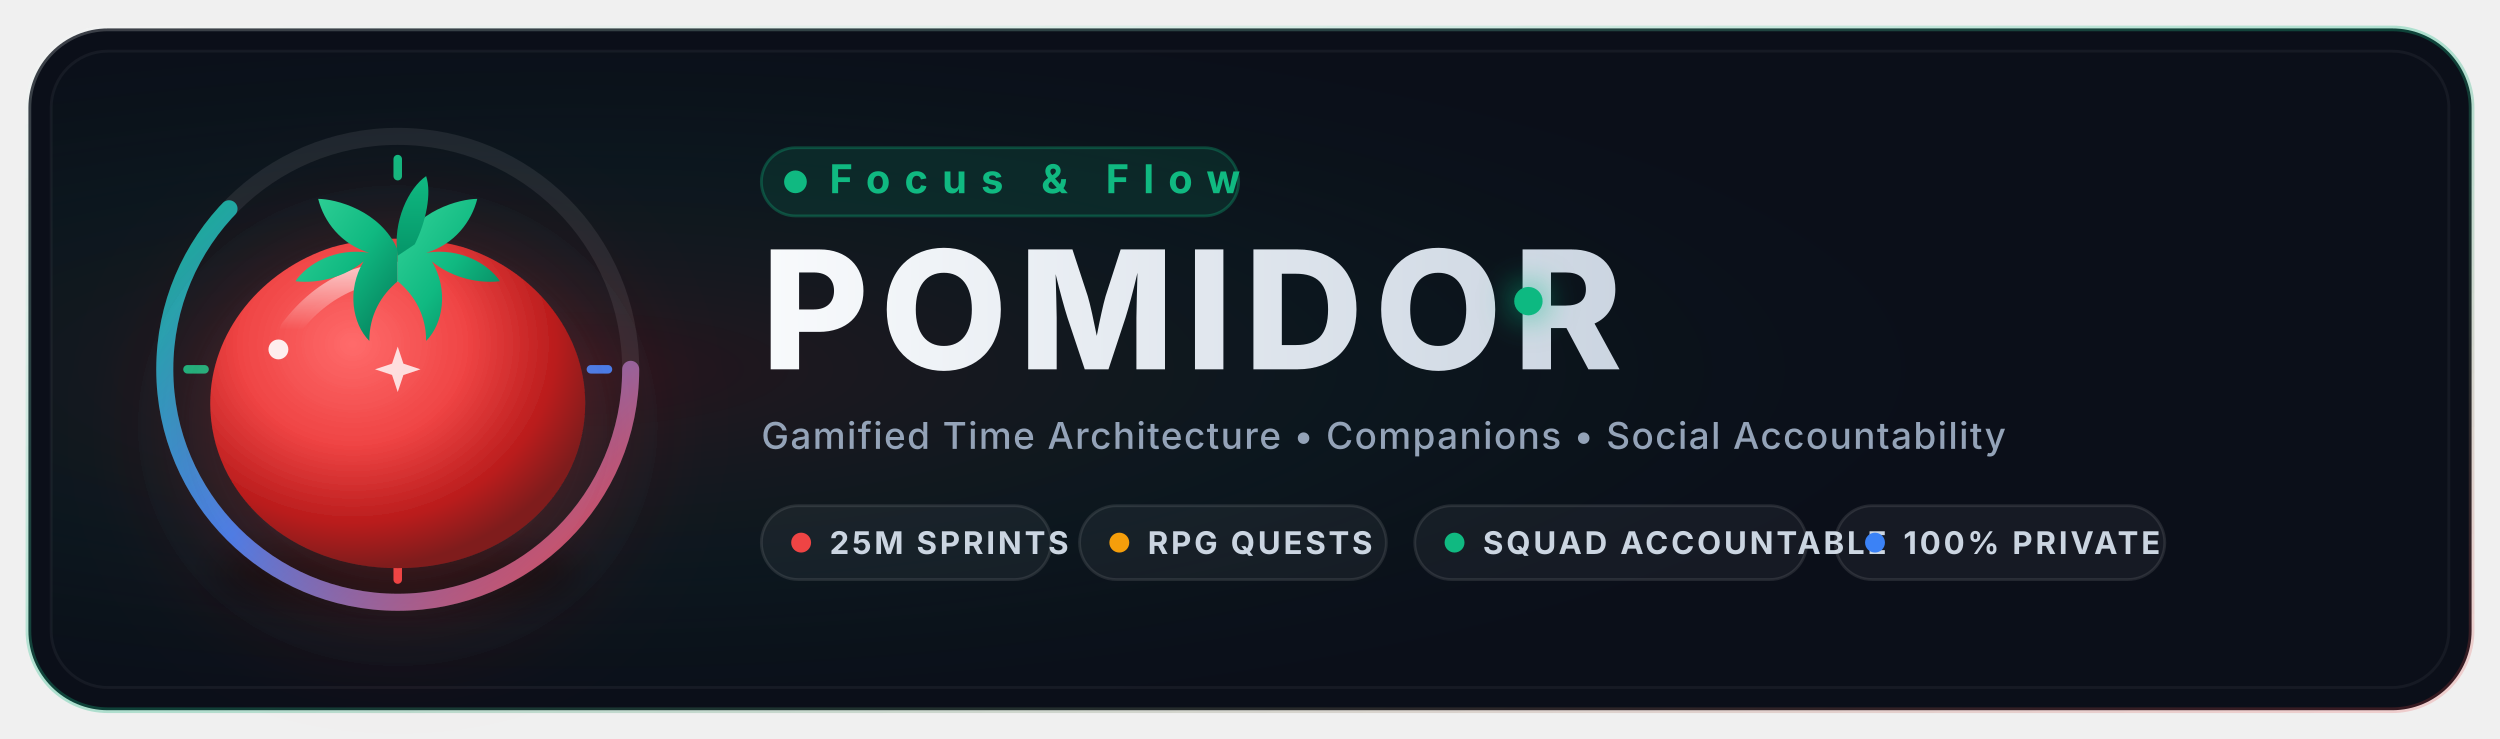
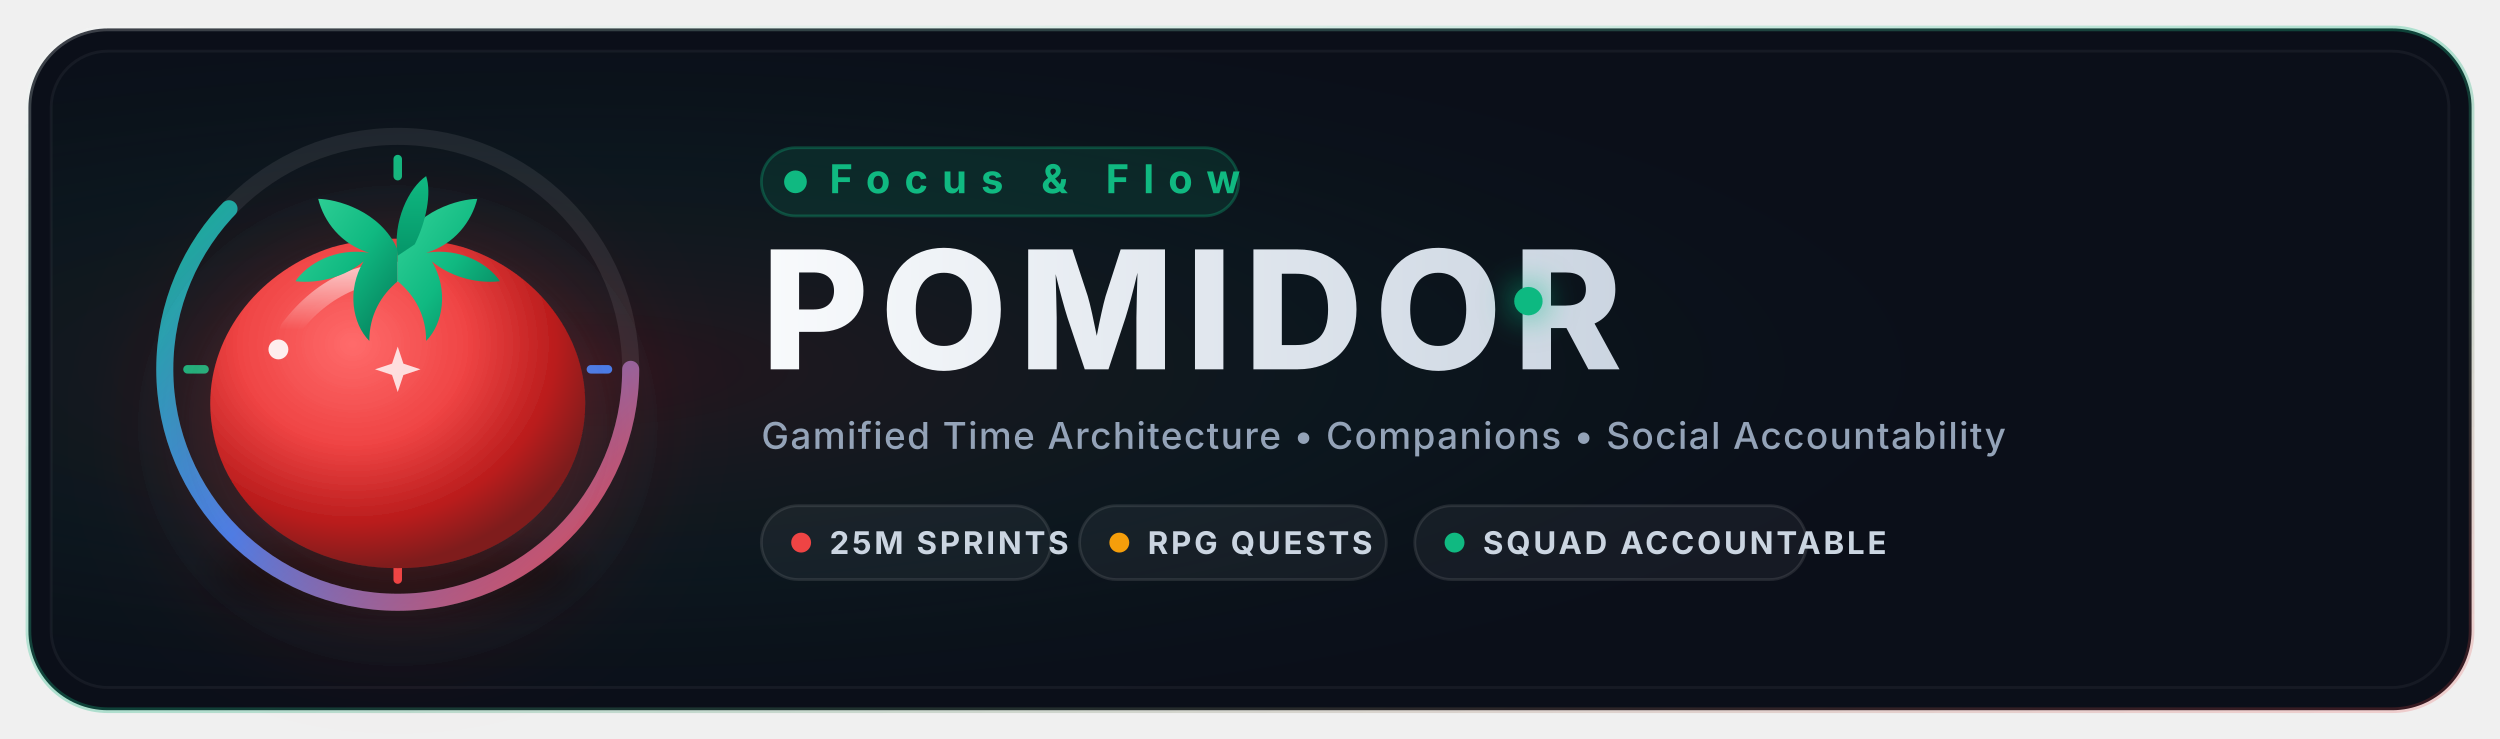
<svg xmlns="http://www.w3.org/2000/svg" viewBox="0 0 880 260" width="880" height="260" fill="none">
  <defs>
    <radialGradient id="en-bg-glow" cx="22%" cy="50%" r="60%">
      <stop offset="0%" stop-color="#ef4444" stop-opacity="0.12" />
      <stop offset="60%" stop-color="#10b981" stop-opacity="0.04" />
      <stop offset="100%" stop-color="#0f172a" stop-opacity="0" />
    </radialGradient>
    <radialGradient id="en-tomato-body" cx="38%" cy="32%" r="68%">
      <stop offset="0%" stop-color="#ff6b6b" />
      <stop offset="45%" stop-color="#ef4444" />
      <stop offset="80%" stop-color="#b91c1c" />
      <stop offset="100%" stop-color="#7f1d1d" />
    </radialGradient>
    <linearGradient id="en-tomato-shine" x1="0" y1="0" x2="0" y2="1">
      <stop offset="0%" stop-color="#ffffff" stop-opacity="0.75" />
      <stop offset="100%" stop-color="#ffffff" stop-opacity="0" />
    </linearGradient>
    <linearGradient id="en-leaf-grad" x1="0%" y1="0%" x2="100%" y2="100%">
      <stop offset="0%" stop-color="#34d399" />
      <stop offset="50%" stop-color="#10b981" />
      <stop offset="100%" stop-color="#047857" />
    </linearGradient>
    <linearGradient id="en-stem-grad" x1="0%" y1="100%" x2="0%" y2="0%">
      <stop offset="0%" stop-color="#059669" />
      <stop offset="100%" stop-color="#10b981" />
    </linearGradient>
    <linearGradient id="en-ring-grad" x1="0%" y1="0%" x2="100%" y2="100%">
      <stop offset="0%" stop-color="#10b981" />
      <stop offset="50%" stop-color="#3b82f6" />
      <stop offset="100%" stop-color="#ef4444" />
    </linearGradient>
    <linearGradient id="en-title-grad" x1="0%" y1="0%" x2="100%" y2="0%">
      <stop offset="0%" stop-color="#f8fafc" />
      <stop offset="100%" stop-color="#cbd5e1" />
    </linearGradient>
    <linearGradient id="en-border-grad" x1="0%" y1="0%" x2="100%" y2="100%">
      <stop offset="0%" stop-color="rgba(255,255,255,0.2)" />
      <stop offset="50%" stop-color="rgba(16,185,129,0.3)" />
      <stop offset="100%" stop-color="rgba(239,68,68,0.2)" />
    </linearGradient>
  </defs>
  <style>
    .brand-title { font-family: -apple-system, BlinkMacSystemFont, "SF Pro Display", "Inter", "Segoe UI", sans-serif; font-size: 58px; font-weight: 800; letter-spacing: 4px; fill: url(#en-title-grad); }
    .brand-subtitle { font-family: -apple-system, BlinkMacSystemFont, "SF Pro Text", "Inter", "Segoe UI", sans-serif; font-size: 14px; font-weight: 700; letter-spacing: 5px; fill: #10b981; text-transform: uppercase; }
    .brand-tagline { font-family: -apple-system, BlinkMacSystemFont, "SF Pro Text", "Inter", "Segoe UI", sans-serif; font-size: 13px; font-weight: 500; letter-spacing: 0.5px; fill: #94a3b8; }
    .brand-pill-text { font-family: -apple-system, BlinkMacSystemFont, "SF Pro Text", "Inter", "Segoe UI", sans-serif; font-size: 11px; font-weight: 700; letter-spacing: 1px; fill: #cbd5e1; }
  </style>
  <rect x="10" y="10" width="860" height="240" rx="28" fill="#0b0f19" stroke="url(#en-border-grad)" stroke-width="2" />
  <rect x="18" y="18" width="844" height="224" rx="20" fill="url(#en-bg-glow)" stroke="rgba(255, 255, 255, 0.05)" stroke-width="1" />
  <g transform="translate(48, 38)">
    <ellipse cx="92" cy="164" rx="64" ry="12" fill="rgba(0,0,0,0.5)" filter="blur(6px)" />
    <circle cx="92" cy="92" r="82" stroke="rgba(255, 255, 255, 0.08)" stroke-width="6" fill="none" />
    <circle cx="92" cy="92" r="82" stroke="url(#en-ring-grad)" stroke-width="6" stroke-linecap="round" stroke-dasharray="380 520" stroke-dashoffset="60" fill="none" />
    <line x1="92" y1="18" x2="92" y2="24" stroke="#10b981" stroke-width="3" stroke-linecap="round" />
    <line x1="166" y1="92" x2="160" y2="92" stroke="#3b82f6" stroke-width="3" stroke-linecap="round" />
    <line x1="92" y1="166" x2="92" y2="160" stroke="#ef4444" stroke-width="3" stroke-linecap="round" />
    <line x1="18" y1="92" x2="24" y2="92" stroke="#10b981" stroke-width="3" stroke-linecap="round" />
    <path d="M92 162c-38 0-66-26-66-58 0-25 18-47 43-55 7-2 15-3 23-3 8 0 16 1 23 3 25 8 43 30 43 55 0 32-28 58-66 58z" fill="url(#en-tomato-body)" filter="drop-shadow(0 8px 24px rgba(239, 68, 68, 0.35))" />
    <path d="M54 78c12-16 28-22 44-20" stroke="url(#en-tomato-shine)" stroke-width="7" stroke-linecap="round" fill="none" opacity="0.85" />
    <circle cx="50" cy="85" r="3.5" fill="#ffffff" opacity="0.9" />
    <path d="M92 50c-6-14-22-18-28-18 2 8 8 16 18 19-12-2-22 4-26 10 9 1 18-2 24-7-6 10-4 22 2 28 0-9 4-16 10-21z" fill="url(#en-leaf-grad)" />
    <path d="M92 50c6-14 22-18 28-18-2 8-8 16-18 19 12-2 22 4 26 10-9 1-18-2-24-7 6 10 4 22-2 28 0-9-4-16-10-21z" fill="url(#en-leaf-grad)" />
    <path d="M92 52c-2-12 4-24 10-28 2 6 0 16-4 24z" fill="url(#en-stem-grad)" />
    <path d="M92 84l2 6 6 2-6 2-2 6-2-6-6-2 6-2 2-6z" fill="#ffffff" opacity="0.8" />
  </g>
  <g transform="translate(268, 52)">
    <rect x="0" y="0" width="168" height="24" rx="12" fill="rgba(16, 185, 129, 0.12)" stroke="rgba(16, 185, 129, 0.3)" stroke-width="1" />
    <circle cx="12" cy="12" r="4" fill="#10b981" />
    <text x="24" y="16" class="brand-subtitle">Focus &amp; Flow</text>
    <text x="0" y="78" class="brand-title">POMIDOR</text>
    <circle cx="270" cy="54" r="5" fill="#10b981" filter="drop-shadow(0 0 6px #10b981)" />
    <text x="0" y="106" class="brand-tagline">Gamified Time Architecture • Companions • Social Accountability</text>
    <g transform="translate(0, 126)">
      <g transform="translate(0, 0)">
        <rect x="0" y="0" width="102" height="26" rx="13" fill="rgba(255, 255, 255, 0.05)" stroke="rgba(255, 255, 255, 0.1)" stroke-width="1" />
        <circle cx="14" cy="13" r="3.5" fill="#ef4444" />
        <text x="24" y="17" class="brand-pill-text">25M SPRINTS</text>
      </g>
      <g transform="translate(112, 0)">
        <rect x="0" y="0" width="108" height="26" rx="13" fill="rgba(255, 255, 255, 0.05)" stroke="rgba(255, 255, 255, 0.1)" stroke-width="1" />
        <circle cx="14" cy="13" r="3.5" fill="#f59e0b" />
        <text x="24" y="17" class="brand-pill-text">RPG QUESTS</text>
      </g>
      <g transform="translate(230, 0)">
        <rect x="0" y="0" width="138" height="26" rx="13" fill="rgba(255, 255, 255, 0.05)" stroke="rgba(255, 255, 255, 0.1)" stroke-width="1" />
        <circle cx="14" cy="13" r="3.5" fill="#10b981" />
        <text x="24" y="17" class="brand-pill-text">SQUAD ACCOUNTABLE</text>
      </g>
-       <g transform="translate(378, 0)">
-         <rect x="0" y="0" width="116" height="26" rx="13" fill="rgba(255, 255, 255, 0.05)" stroke="rgba(255, 255, 255, 0.1)" stroke-width="1" />
-         <circle cx="14" cy="13" r="3.5" fill="#3b82f6" />
-         <text x="24" y="17" class="brand-pill-text">100% PRIVATE</text>
-       </g>
    </g>
  </g>
</svg>
